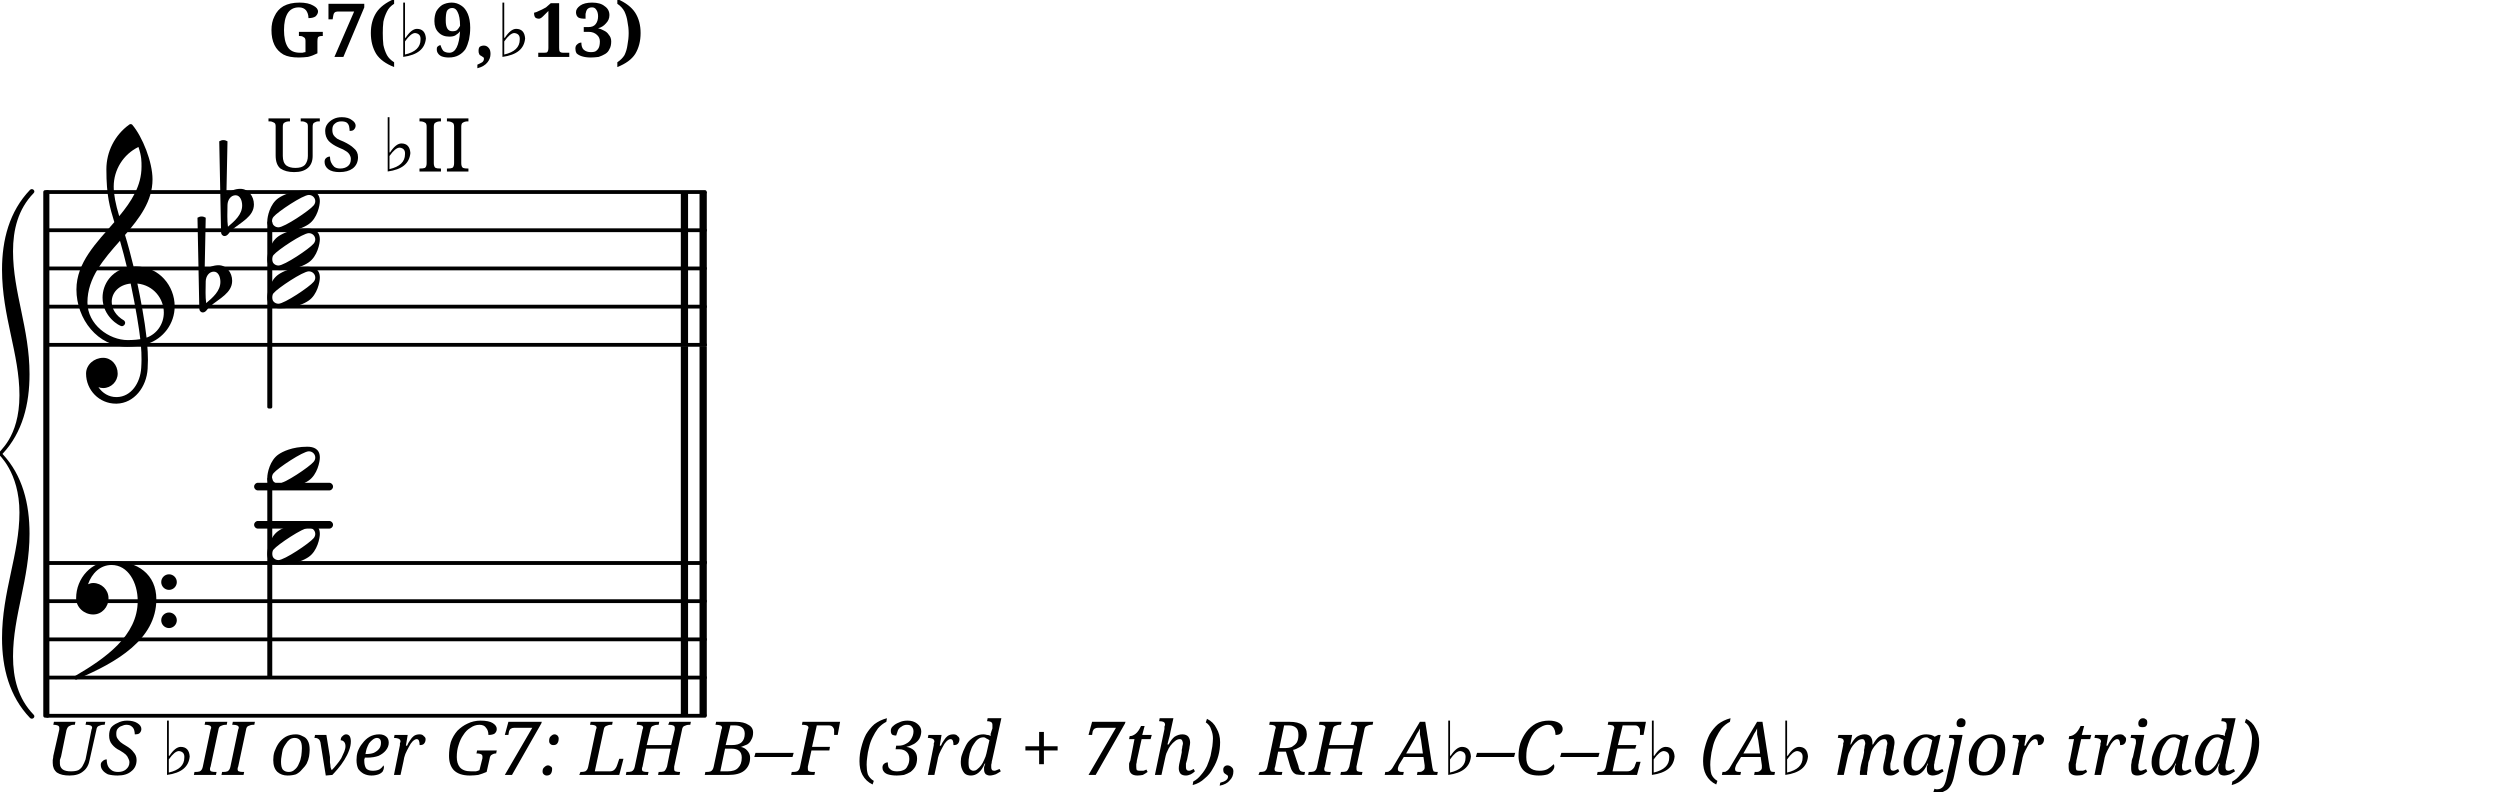
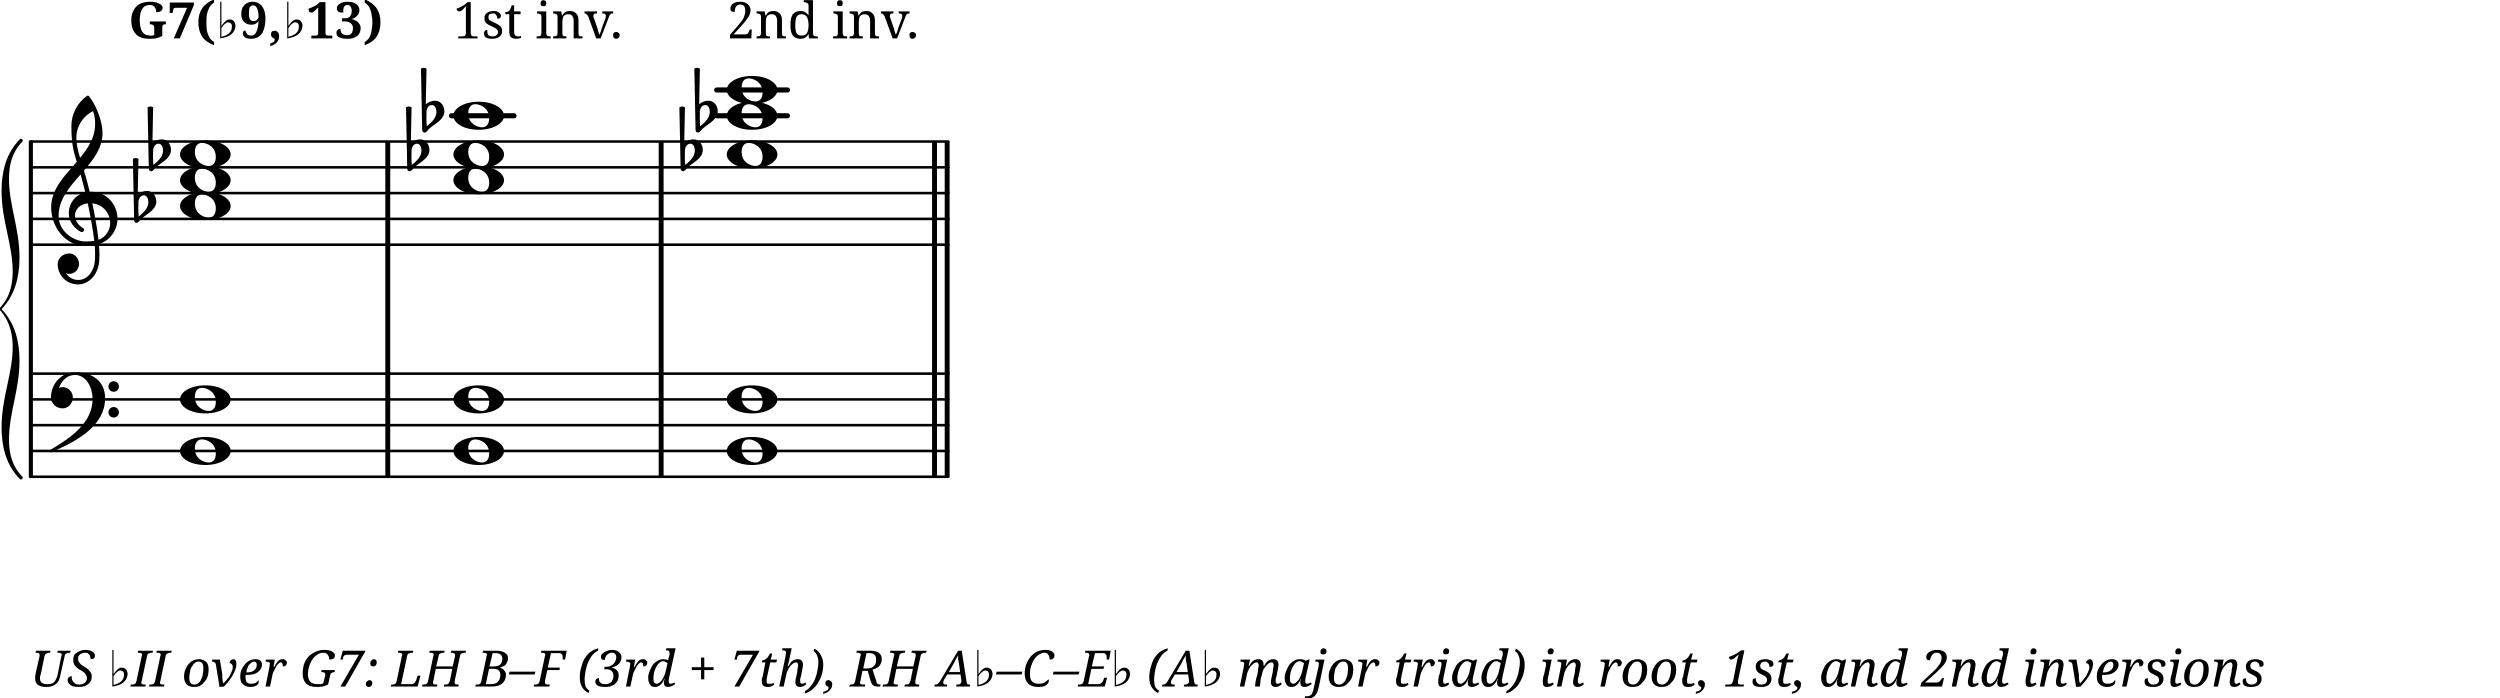
- <svg xmlns="http://www.w3.org/2000/svg" xmlns:xlink="http://www.w3.org/1999/xlink" version="1.2" width="115.02mm" height="36.42mm" viewBox="-1.193 0 65.451 20.723">
+ <svg xmlns="http://www.w3.org/2000/svg" xmlns:xlink="http://www.w3.org/1999/xlink" version="1.2" width="170.36mm" height="47.55mm" viewBox="-1.172 0 96.944 27.061">
  <style type="text/css">

tspan { white-space: pre; }

</style>
-   <g transform="translate(0, 9.027)">
-     <line stroke-linejoin="round" stroke-linecap="round" stroke-width="0.1" stroke="currentColor" x1="0.05" y1="0" x2="17.261" y2="0" />
-   </g>
-   <g transform="translate(0, 8.027)">
-     <line stroke-linejoin="round" stroke-linecap="round" stroke-width="0.1" stroke="currentColor" x1="0.05" y1="0" x2="17.261" y2="0" />
-   </g>
-   <g transform="translate(0, 7.027)">
-     <line stroke-linejoin="round" stroke-linecap="round" stroke-width="0.1" stroke="currentColor" x1="0.05" y1="0" x2="17.261" y2="0" />
-   </g>
-   <g transform="translate(0, 6.027)">
-     <line stroke-linejoin="round" stroke-linecap="round" stroke-width="0.1" stroke="currentColor" x1="0.05" y1="0" x2="17.261" y2="0" />
-   </g>
-   <g transform="translate(0, 5.027)">
-     <line stroke-linejoin="round" stroke-linecap="round" stroke-width="0.1" stroke="currentColor" x1="0.05" y1="0" x2="17.261" y2="0" />
-   </g>
-   <g transform="translate(17.121, 7.027)">
-     <rect x="0" y="-2" width="0.19" height="4.05" ry="0" fill="currentColor" />
-   </g>
-   <g transform="translate(16.631, 7.027)">
-     <rect x="0" y="-2" width="0.19" height="4.05" ry="0" fill="currentColor" />
-   </g>
-   <g transform="translate(17.121, 16.7386)">
-     <rect x="0" y="-2.05" width="0.19" height="4.05" ry="0" fill="currentColor" />
-   </g>
-   <g transform="translate(16.631, 16.7386)">
-     <rect x="0" y="-2.05" width="0.19" height="4.05" ry="0" fill="currentColor" />
-   </g>
-   <g transform="translate(17.121, -0)">
-     <rect x="0" y="9.077" width="0.19" height="5.662" ry="0" fill="currentColor" />
-   </g>
-   <g transform="translate(16.631, -0)">
-     <rect x="0" y="9.077" width="0.19" height="5.662" ry="0" fill="currentColor" />
-   </g>
-   <g transform="translate(0, 18.7386)">
-     <line stroke-linejoin="round" stroke-linecap="round" stroke-width="0.1" stroke="currentColor" x1="0.05" y1="0" x2="17.261" y2="0" />
-   </g>
-   <g transform="translate(0, 17.7386)">
-     <line stroke-linejoin="round" stroke-linecap="round" stroke-width="0.1" stroke="currentColor" x1="0.05" y1="0" x2="17.261" y2="0" />
-   </g>
-   <g transform="translate(0, 16.7386)">
-     <line stroke-linejoin="round" stroke-linecap="round" stroke-width="0.1" stroke="currentColor" x1="0.05" y1="0" x2="17.261" y2="0" />
-   </g>
-   <g transform="translate(0, 15.7386)">
-     <line stroke-linejoin="round" stroke-linecap="round" stroke-width="0.1" stroke="currentColor" x1="0.05" y1="0" x2="17.261" y2="0" />
-   </g>
-   <g transform="translate(0, 14.7386)">
-     <line stroke-linejoin="round" stroke-linecap="round" stroke-width="0.1" stroke="currentColor" x1="0.05" y1="0" x2="17.261" y2="0" />
-   </g>
-   <g transform="translate(0, 12.7386)">
-     <rect x="5.46" y="-0.1" width="2.066" height="0.2" ry="0.1" fill="currentColor" />
-   </g>
-   <g transform="translate(0, 13.7386)">
-     <rect x="5.46" y="-0.1" width="2.066" height="0.2" ry="0.1" fill="currentColor" />
-   </g>
-   <g transform="translate(5.8698, 16.7386)">
-     <rect x="-0.065" y="-4.241" width="0.13" height="5.241" ry="0.04" fill="currentColor" />
-   </g>
-   <g transform="translate(4.6548, 5.527)">
-     <path transform="scale(0.004, -0.004)" d="M27 41l-1 -66v-11c0 -22 1 -44 4 -66c45 38 93 80 93 139c0 33 -14 67 -43 67c-31 0 -52 -30 -53 -63zM-15 -138l-12 595c8 5 18 8 27 8s19 -3 27 -8l-7 -345c25 21 58 34 91 34c52 0 89 -48 89 -102c0 -80 -86 -117 -147 -169c-15 -13 -24 -38 -45 -38 c-13 0 -23 11 -23 25z" fill="currentColor" />
-   </g>
+   <g transform="translate(0, 9.4892)">
+     <line stroke-linejoin="round" stroke-linecap="round" stroke-width="0.1" stroke="currentColor" x1="0.05" y1="0" x2="35.6" y2="0" />
+   </g>
+   <g transform="translate(0, 8.4892)">
+     <line stroke-linejoin="round" stroke-linecap="round" stroke-width="0.1" stroke="currentColor" x1="0.05" y1="0" x2="35.6" y2="0" />
+   </g>
+   <g transform="translate(0, 7.4892)">
+     <line stroke-linejoin="round" stroke-linecap="round" stroke-width="0.1" stroke="currentColor" x1="0.05" y1="0" x2="35.6" y2="0" />
+   </g>
+   <g transform="translate(0, 6.4892)">
+     <line stroke-linejoin="round" stroke-linecap="round" stroke-width="0.1" stroke="currentColor" x1="0.05" y1="0" x2="35.6" y2="0" />
+   </g>
+   <g transform="translate(0, 5.4892)">
+     <line stroke-linejoin="round" stroke-linecap="round" stroke-width="0.1" stroke="currentColor" x1="0.05" y1="0" x2="35.6" y2="0" />
+   </g>
+   <g transform="translate(24.3686, 16.4892)">
+     <rect x="0" y="-2.05" width="0.19" height="4.05" ry="0" fill="currentColor" />
+   </g>
+   <g transform="translate(24.3686, 7.4892)">
+     <rect x="0" y="-2" width="0.19" height="4.05" ry="0" fill="currentColor" />
+   </g>
+   <g transform="translate(24.3686, -0)">
+     <rect x="0" y="9.539" width="0.19" height="4.95" ry="0" fill="currentColor" />
+   </g>
+   <g transform="translate(13.7668, 7.4892)">
+     <rect x="0" y="-2" width="0.19" height="4.05" ry="0" fill="currentColor" />
+   </g>
+   <g transform="translate(35.4604, 7.4892)">
+     <rect x="0" y="-2" width="0.19" height="4.05" ry="0" fill="currentColor" />
+   </g>
+   <g transform="translate(34.9704, 7.4892)">
+     <rect x="0" y="-2" width="0.19" height="4.05" ry="0" fill="currentColor" />
+   </g>
+   <g transform="translate(13.7668, 16.4892)">
+     <rect x="0" y="-2.05" width="0.19" height="4.05" ry="0" fill="currentColor" />
+   </g>
+   <g transform="translate(35.4604, 16.4892)">
+     <rect x="0" y="-2.05" width="0.19" height="4.05" ry="0" fill="currentColor" />
+   </g>
+   <g transform="translate(34.9704, 16.4892)">
+     <rect x="0" y="-2.05" width="0.19" height="4.05" ry="0" fill="currentColor" />
+   </g>
+   <g transform="translate(13.7668, -0)">
+     <rect x="0" y="9.539" width="0.19" height="4.95" ry="0" fill="currentColor" />
+   </g>
+   <g transform="translate(35.4604, -0)">
+     <rect x="0" y="9.539" width="0.19" height="4.95" ry="0" fill="currentColor" />
+   </g>
+   <g transform="translate(34.9704, -0)">
+     <rect x="0" y="9.539" width="0.19" height="4.95" ry="0" fill="currentColor" />
+   </g>
+   <g transform="translate(0, 3.4892)">
+     <rect x="26.518" y="-0.1" width="2.943" height="0.2" ry="0.1" fill="currentColor" />
+   </g>
+   <g transform="translate(0, 4.4892)">
+     <rect x="26.518" y="-0.1" width="2.943" height="0.2" ry="0.1" fill="currentColor" />
+   </g>
+   <g transform="translate(0, 4.4892)">
+     <rect x="16.232" y="-0.1" width="2.627" height="0.2" ry="0.1" fill="currentColor" />
+   </g>
+   <g transform="translate(0, 18.4892)">
+     <line stroke-linejoin="round" stroke-linecap="round" stroke-width="0.1" stroke="currentColor" x1="0.05" y1="0" x2="35.6" y2="0" />
+   </g>
+   <g transform="translate(0, 17.4892)">
+     <line stroke-linejoin="round" stroke-linecap="round" stroke-width="0.1" stroke="currentColor" x1="0.05" y1="0" x2="35.6" y2="0" />
+   </g>
+   <g transform="translate(0, 16.4892)">
+     <line stroke-linejoin="round" stroke-linecap="round" stroke-width="0.1" stroke="currentColor" x1="0.05" y1="0" x2="35.6" y2="0" />
+   </g>
+   <g transform="translate(0, 15.4892)">
+     <line stroke-linejoin="round" stroke-linecap="round" stroke-width="0.1" stroke="currentColor" x1="0.05" y1="0" x2="35.6" y2="0" />
+   </g>
+   <g transform="translate(0, 14.4892)">
+     <line stroke-linejoin="round" stroke-linecap="round" stroke-width="0.1" stroke="currentColor" x1="0.05" y1="0" x2="35.6" y2="0" />
+   </g>
+   <a style="color:inherit;" xlink:href="textedit:///workspaces/Build-testing/assets/notation/us-bII-over-G7.ly:46:10:11">
+     <g transform="translate(27.0084, 15.4892)">
+       <path transform="scale(0.004, -0.004)" d="M213 112c-45 0 -69 -34 -69 -88c0 -102 89 -136 134 -136s69 34 69 88c0 102 -89 136 -134 136zM245 136c144 0 246 -65 246 -136s-102 -136 -246 -136s-245 65 -245 136s101 136 245 136z" fill="currentColor" />
+     </g>
+   </a>
+   <a style="color:inherit;" xlink:href="textedit:///workspaces/Build-testing/assets/notation/us-bII-over-G7.ly:46:7:8">
+     <g transform="translate(27.0084, 17.4892)">
+       <path transform="scale(0.004, -0.004)" d="M213 112c-45 0 -69 -34 -69 -88c0 -102 89 -136 134 -136s69 34 69 88c0 102 -89 136 -134 136zM245 136c144 0 246 -65 246 -136s-102 -136 -246 -136s-245 65 -245 136s101 136 245 136z" fill="currentColor" />
+     </g>
+   </a>
+   <a style="color:inherit;" xlink:href="textedit:///workspaces/Build-testing/assets/notation/us-bII-over-G7.ly:33:23:24">
+     <g transform="translate(27.0084, 3.4892)">
+       <path transform="scale(0.004, -0.004)" d="M213 112c-45 0 -69 -34 -69 -88c0 -102 89 -136 134 -136s69 34 69 88c0 102 -89 136 -134 136zM245 136c144 0 246 -65 246 -136s-102 -136 -246 -136s-245 65 -245 136s101 136 245 136z" fill="currentColor" />
+     </g>
+   </a>
+   <a style="color:inherit;" xlink:href="textedit:///workspaces/Build-testing/assets/notation/us-bII-over-G7.ly:33:17:18">
+     <g transform="translate(27.0084, 4.4892)">
+       <path transform="scale(0.004, -0.004)" d="M213 112c-45 0 -69 -34 -69 -88c0 -102 89 -136 134 -136s69 34 69 88c0 102 -89 136 -134 136zM245 136c144 0 246 -65 246 -136s-102 -136 -246 -136s-245 65 -245 136s101 136 245 136z" fill="currentColor" />
+     </g>
+   </a>
+   <a style="color:inherit;" xlink:href="textedit:///workspaces/Build-testing/assets/notation/us-bII-over-G7.ly:33:11:12">
+     <g transform="translate(27.0084, 5.9892)">
+       <path transform="scale(0.004, -0.004)" d="M213 112c-45 0 -69 -34 -69 -88c0 -102 89 -136 134 -136s69 34 69 88c0 102 -89 136 -134 136zM245 136c144 0 246 -65 246 -136s-102 -136 -246 -136s-245 65 -245 136s101 136 245 136z" fill="currentColor" />
+     </g>
+   </a>
+   <a style="color:inherit;" xlink:href="textedit:///workspaces/Build-testing/assets/notation/us-bII-over-G7.ly:26:12:13">
+     <g transform="translate(27.0084, 1.4892)">
+       <text font-family="serif" font-size="1.96" text-anchor="start" fill="currentColor">
+         <tspan>2nd inv.</tspan>
+       </text>
+     </g>
+   </a>
+   <g transform="translate(25.8584, 4.4892)">
+     <path transform="scale(0.004, -0.004)" d="M27 41l-1 -66v-11c0 -22 1 -44 4 -66c45 38 93 80 93 139c0 33 -14 67 -43 67c-31 0 -52 -30 -53 -63zM-15 -138l-12 595c8 5 18 8 27 8s19 -3 27 -8l-7 -345c25 21 58 34 91 34c52 0 89 -48 89 -102c0 -80 -86 -117 -147 -169c-15 -13 -24 -38 -45 -38 c-13 0 -23 11 -23 25z" fill="currentColor" />
+   </g>
+   <g transform="translate(25.2786, 5.9892)">
+     <path transform="scale(0.004, -0.004)" d="M27 41l-1 -66v-11c0 -22 1 -44 4 -66c45 38 93 80 93 139c0 33 -14 67 -43 67c-31 0 -52 -30 -53 -63zM-15 -138l-12 595c8 5 18 8 27 8s19 -3 27 -8l-7 -345c25 21 58 34 91 34c52 0 89 -48 89 -102c0 -80 -86 -117 -147 -169c-15 -13 -24 -38 -45 -38 c-13 0 -23 11 -23 25z" fill="currentColor" />
+   </g>
+   <a style="color:inherit;" xlink:href="textedit:///workspaces/Build-testing/assets/notation/us-bII-over-G7.ly:42:10:11">
+     <g transform="translate(5.8048, 15.4892)">
+       <path transform="scale(0.004, -0.004)" d="M213 112c-45 0 -69 -34 -69 -88c0 -102 89 -136 134 -136s69 34 69 88c0 102 -89 136 -134 136zM245 136c144 0 246 -65 246 -136s-102 -136 -246 -136s-245 65 -245 136s101 136 245 136z" fill="currentColor" />
+     </g>
+   </a>
+   <g transform="translate(4.6548, 5.9892)">
+     <path transform="scale(0.004, -0.004)" d="M27 41l-1 -66v-11c0 -22 1 -44 4 -66c45 38 93 80 93 139c0 33 -14 67 -43 67c-31 0 -52 -30 -53 -63zM-15 -138l-12 595c8 5 18 8 27 8s19 -3 27 -8l-7 -345c25 21 58 34 91 34c52 0 89 -48 89 -102c0 -80 -86 -117 -147 -169c-15 -13 -24 -38 -45 -38 c-13 0 -23 11 -23 25z" fill="currentColor" />
+   </g>
+   <g transform="translate(4.085, 7.9892)">
+     <path transform="scale(0.004, -0.004)" d="M27 41l-1 -66v-11c0 -22 1 -44 4 -66c45 38 93 80 93 139c0 33 -14 67 -43 67c-31 0 -52 -30 -53 -63zM-15 -138l-12 595c8 5 18 8 27 8s19 -3 27 -8l-7 -345c25 21 58 34 91 34c52 0 89 -48 89 -102c0 -80 -86 -117 -147 -169c-15 -13 -24 -38 -45 -38 c-13 0 -23 11 -23 25z" fill="currentColor" />
+   </g>
+   <a style="color:inherit;" xlink:href="textedit:///workspaces/Build-testing/assets/notation/us-bII-over-G7.ly:40:6:7">
+ </a>
+   <g transform="translate(0.8, 15.4892)">
+     <path transform="scale(0.004, -0.004)" d="M557 -125c0 28 23 51 51 51s51 -23 51 -51s-23 -51 -51 -51s-51 23 -51 51zM557 125c0 28 23 51 51 51s51 -23 51 -51s-23 -51 -51 -51s-51 23 -51 51zM232 263c172 0 293 -88 293 -251c0 -263 -263 -414 -516 -521c-3 -3 -6 -4 -9 -4c-7 0 -13 6 -13 13c0 3 1 6 4 9 c202 118 412 265 412 493c0 120 -63 235 -171 235c-74 0 -129 -54 -154 -126c11 5 22 8 34 8c55 0 100 -45 100 -100c0 -58 -44 -106 -100 -106c-60 0 -112 47 -112 106c0 133 102 244 232 244z" fill="currentColor" />
+   </g>
+   <a style="color:inherit;" xlink:href="textedit:///workspaces/Build-testing/assets/notation/us-bII-over-G7.ly:42:7:8">
+     <g transform="translate(5.8048, 17.4892)">
+       <path transform="scale(0.004, -0.004)" d="M213 112c-45 0 -69 -34 -69 -88c0 -102 89 -136 134 -136s69 34 69 88c0 102 -89 136 -134 136zM245 136c144 0 246 -65 246 -136s-102 -136 -246 -136s-245 65 -245 136s101 136 245 136z" fill="currentColor" />
+     </g>
+   </a>
  <a style="color:inherit;" xlink:href="textedit:///workspaces/Build-testing/assets/notation/us-bII-over-G7.ly:18:6:7">
</a>
-   <g transform="translate(-0.36, 11.8828)">
-     <path transform="scale(0.004, -0.004)" d="M-81 -384c0 267 -138 381 -138 384c0 18 138 102 138 384c0 273 -114 516 -114 822c0 195 48 381 183 522c15 15 39 -6 24 -21c-102 -105 -135 -240 -135 -381c0 -270 108 -504 108 -804c0 -195 -45 -381 -177 -522c132 -141 177 -327 177 -522 c0 -300 -108 -534 -108 -804c0 -141 33 -276 135 -381c15 -15 -9 -36 -24 -21c-135 141 -183 327 -183 522c0 306 114 549 114 822z" fill="currentColor" />
-   </g>
-   <g transform="translate(-0.06, 11.8828)">
-     <rect x="0" y="-6.906" width="0.16" height="13.812" ry="0.05" fill="currentColor" />
-   </g>
-   <a style="color:inherit;" xlink:href="textedit:///workspaces/Build-testing/assets/notation/us-bII-over-G7.ly:20:7:8">
-     <g transform="translate(5.8048, 7.527)">
-       <path transform="scale(0.004, -0.004)" d="M314 65c0 23 -19 41 -42 41c-39 0 -204 -110 -231 -143c-7 -8 -10 -18 -10 -28c0 -23 19 -41 42 -41c39 0 203 110 230 143c7 8 11 18 11 28zM262 136c41 0 82 -14 82 -71c0 -26 -16 -112 -74 -151c-25 -17 -87 -50 -187 -50c-41 0 -83 14 -83 71c0 26 16 112 74 151 c25 17 88 50 188 50z" fill="currentColor" />
-     </g>
-   </a>
-   <a style="color:inherit;" xlink:href="textedit:///workspaces/Build-testing/assets/notation/us-bII-over-G7.ly:20:12:13">
-     <g transform="translate(5.8048, 6.527)">
-       <path transform="scale(0.004, -0.004)" d="M314 65c0 23 -19 41 -42 41c-39 0 -204 -110 -231 -143c-7 -8 -10 -18 -10 -28c0 -23 19 -41 42 -41c39 0 203 110 230 143c7 8 11 18 11 28zM262 136c41 0 82 -14 82 -71c0 -26 -16 -112 -74 -151c-25 -17 -87 -50 -187 -50c-41 0 -83 14 -83 71c0 26 16 112 74 151 c25 17 88 50 188 50z" fill="currentColor" />
-     </g>
-   </a>
-   <a style="color:inherit;" xlink:href="textedit:///workspaces/Build-testing/assets/notation/us-bII-over-G7.ly:20:16:17">
-     <g transform="translate(5.8048, 5.527)">
-       <path transform="scale(0.004, -0.004)" d="M314 65c0 23 -19 41 -42 41c-39 0 -204 -110 -231 -143c-7 -8 -10 -18 -10 -28c0 -23 19 -41 42 -41c39 0 203 110 230 143c7 8 11 18 11 28zM262 136c41 0 82 -14 82 -71c0 -26 -16 -112 -74 -151c-25 -17 -87 -50 -187 -50c-41 0 -83 14 -83 71c0 26 16 112 74 151 c25 17 88 50 188 50z" fill="currentColor" />
-     </g>
-   </a>
-   <a style="color:inherit;" xlink:href="textedit:///workspaces/Build-testing/assets/notation/us-bII-over-G7.ly:20:23:24">
-     <g transform="translate(5.8048, 1.4892)">
+   <g transform="translate(0.8, 8.4892)">
+     <path transform="scale(0.004, -0.004)" d="M266 -635h-6c-108 0 -195 88 -195 197c0 58 53 103 112 103c54 0 95 -47 95 -103c0 -52 -43 -95 -95 -95c-11 0 -21 2 -31 6c26 -39 68 -65 117 -65h4zM461 -203c68 24 113 90 113 164c0 90 -66 179 -173 190c19 -89 48 -242 60 -354zM74 28c0 -145 141 -247 264 -247 c1 0 47 0 82 6c-7 64 -29 203 -63 364c-79 -8 -124 -61 -124 -119c0 -44 25 -91 81 -123c5 -5 7 -10 7 -15c0 -11 -10 -22 -22 -22c-15 0 -126 62 -126 187c0 88 58 174 160 197c-14 58 -29 117 -46 175c-107 -121 -213 -243 -213 -403zM250 553c-29 96 -52 170 -52 346 c0 115 55 224 149 292c6 5 14 5 20 0c68 -80 133 -245 133 -358c0 -143 -86 -255 -180 -364c21 -68 39 -138 56 -207c2 0 7 1 13 1c155 0 256 -128 256 -261c0 -113 -74 -212 -180 -246c3 -35 5 -70 5 -105c0 -19 -1 -39 -2 -58c-7 -119 -88 -225 -202 -228l1 43 c93 2 153 92 159 191c1 18 2 37 2 55c0 31 -1 61 -4 92c-5 -1 -44 -8 -89 -8c-193 0 -333 180 -333 374c0 177 131 306 248 441zM428 916c0 34 1 66 -20 129c-99 -48 -162 -149 -162 -259c0 -52 12 -115 36 -194c80 97 146 198 146 324z" fill="currentColor" />
+   </g>
+   <a style="color:inherit;" xlink:href="textedit:///workspaces/Build-testing/assets/notation/us-bII-over-G7.ly:29:20:21">
+     <g transform="translate(5.8048, 5.9892)">
+       <path transform="scale(0.004, -0.004)" d="M213 112c-45 0 -69 -34 -69 -88c0 -102 89 -136 134 -136s69 34 69 88c0 102 -89 136 -134 136zM245 136c144 0 246 -65 246 -136s-102 -136 -246 -136s-245 65 -245 136s101 136 245 136z" fill="currentColor" />
+     </g>
+   </a>
+   <a style="color:inherit;" xlink:href="textedit:///workspaces/Build-testing/assets/notation/us-bII-over-G7.ly:29:16:17">
+     <g transform="translate(5.8048, 6.9892)">
+       <path transform="scale(0.004, -0.004)" d="M213 112c-45 0 -69 -34 -69 -88c0 -102 89 -136 134 -136s69 34 69 88c0 102 -89 136 -134 136zM245 136c144 0 246 -65 246 -136s-102 -136 -246 -136s-245 65 -245 136s101 136 245 136z" fill="currentColor" />
+     </g>
+   </a>
+   <a style="color:inherit;" xlink:href="textedit:///workspaces/Build-testing/assets/notation/us-bII-over-G7.ly:29:11:12">
+     <g transform="translate(5.8048, 7.9892)">
+       <path transform="scale(0.004, -0.004)" d="M213 112c-45 0 -69 -34 -69 -88c0 -102 89 -136 134 -136s69 34 69 88c0 102 -89 136 -134 136zM245 136c144 0 246 -65 246 -136s-102 -136 -246 -136s-245 65 -245 136s101 136 245 136z" fill="currentColor" />
+     </g>
+   </a>
+   <a style="color:inherit;" xlink:href="textedit:///workspaces/Build-testing/assets/notation/us-bII-over-G7.ly:24:12:13">
+     <g transform="translate(3.8048, 1.4892)">
      <text font-family="serif" font-weight="bold" font-size="1.96" text-anchor="start" fill="currentColor">
        <tspan>G7(♭9,♭13)</tspan>
      </text>
    </g>
-     <g transform="translate(5.8048, 4.4892)">
+   </a>
+   <g transform="translate(-0.06, 11.9892)">
+     <rect x="0" y="-6.55" width="0.16" height="13.1" ry="0.05" fill="currentColor" />
+   </g>
+   <g transform="translate(-0.36, 11.9892)">
+     <path transform="scale(0.004, -0.004)" d="M-81 -366c0 255 -132 363 -132 366c0 18 132 96 132 366c0 261 -108 489 -108 780c0 189 45 366 177 501c15 15 39 -9 24 -24c-99 -99 -129 -225 -129 -360c0 -255 102 -480 102 -765c0 -186 -45 -363 -174 -498c129 -135 174 -312 174 -498c0 -285 -102 -510 -102 -765 c0 -135 30 -261 129 -360c15 -15 -9 -39 -24 -24c-132 135 -177 312 -177 501c0 291 108 519 108 780z" fill="currentColor" />
+   </g>
+   <g transform="translate(15.2566, 4.4892)">
+     <path transform="scale(0.004, -0.004)" d="M27 41l-1 -66v-11c0 -22 1 -44 4 -66c45 38 93 80 93 139c0 33 -14 67 -43 67c-31 0 -52 -30 -53 -63zM-15 -138l-12 595c8 5 18 8 27 8s19 -3 27 -8l-7 -345c25 21 58 34 91 34c52 0 89 -48 89 -102c0 -80 -86 -117 -147 -169c-15 -13 -24 -38 -45 -38 c-13 0 -23 11 -23 25z" fill="currentColor" />
+   </g>
+   <g transform="translate(14.6768, 5.9892)">
+     <path transform="scale(0.004, -0.004)" d="M27 41l-1 -66v-11c0 -22 1 -44 4 -66c45 38 93 80 93 139c0 33 -14 67 -43 67c-31 0 -52 -30 -53 -63zM-15 -138l-12 595c8 5 18 8 27 8s19 -3 27 -8l-7 -345c25 21 58 34 91 34c52 0 89 -48 89 -102c0 -80 -86 -117 -147 -169c-15 -13 -24 -38 -45 -38 c-13 0 -23 11 -23 25z" fill="currentColor" />
+   </g>
+   <a style="color:inherit;" xlink:href="textedit:///workspaces/Build-testing/assets/notation/us-bII-over-G7.ly:44:10:11">
+     <g transform="translate(16.4066, 15.4892)">
+       <path transform="scale(0.004, -0.004)" d="M213 112c-45 0 -69 -34 -69 -88c0 -102 89 -136 134 -136s69 34 69 88c0 102 -89 136 -134 136zM245 136c144 0 246 -65 246 -136s-102 -136 -246 -136s-245 65 -245 136s101 136 245 136z" fill="currentColor" />
+     </g>
+   </a>
+   <a style="color:inherit;" xlink:href="textedit:///workspaces/Build-testing/assets/notation/us-bII-over-G7.ly:44:7:8">
+     <g transform="translate(16.4066, 17.4892)">
+       <path transform="scale(0.004, -0.004)" d="M213 112c-45 0 -69 -34 -69 -88c0 -102 89 -136 134 -136s69 34 69 88c0 102 -89 136 -134 136zM245 136c144 0 246 -65 246 -136s-102 -136 -246 -136s-245 65 -245 136s101 136 245 136z" fill="currentColor" />
+     </g>
+   </a>
+   <a style="color:inherit;" xlink:href="textedit:///workspaces/Build-testing/assets/notation/us-bII-over-G7.ly:31:21:22">
+     <g transform="translate(16.4066, 4.4892)">
+       <path transform="scale(0.004, -0.004)" d="M213 112c-45 0 -69 -34 -69 -88c0 -102 89 -136 134 -136s69 34 69 88c0 102 -89 136 -134 136zM245 136c144 0 246 -65 246 -136s-102 -136 -246 -136s-245 65 -245 136s101 136 245 136z" fill="currentColor" />
+     </g>
+   </a>
+   <a style="color:inherit;" xlink:href="textedit:///workspaces/Build-testing/assets/notation/us-bII-over-G7.ly:25:12:13">
+     <g transform="translate(16.4066, 1.4892)">
      <text font-family="serif" font-size="1.96" text-anchor="start" fill="currentColor">
-         <tspan>US ♭II</tspan>
+         <tspan>1st inv.</tspan>
      </text>
    </g>
  </a>
-   <g transform="translate(0.8, 8.027)">
-     <path transform="scale(0.004, -0.004)" d="M266 -635h-6c-108 0 -195 88 -195 197c0 58 53 103 112 103c54 0 95 -47 95 -103c0 -52 -43 -95 -95 -95c-11 0 -21 2 -31 6c26 -39 68 -65 117 -65h4zM461 -203c68 24 113 90 113 164c0 90 -66 179 -173 190c19 -89 48 -242 60 -354zM74 28c0 -145 141 -247 264 -247 c1 0 47 0 82 6c-7 64 -29 203 -63 364c-79 -8 -124 -61 -124 -119c0 -44 25 -91 81 -123c5 -5 7 -10 7 -15c0 -11 -10 -22 -22 -22c-15 0 -126 62 -126 187c0 88 58 174 160 197c-14 58 -29 117 -46 175c-107 -121 -213 -243 -213 -403zM250 553c-29 96 -52 170 -52 346 c0 115 55 224 149 292c6 5 14 5 20 0c68 -80 133 -245 133 -358c0 -143 -86 -255 -180 -364c21 -68 39 -138 56 -207c2 0 7 1 13 1c155 0 256 -128 256 -261c0 -113 -74 -212 -180 -246c3 -35 5 -70 5 -105c0 -19 -1 -39 -2 -58c-7 -119 -88 -225 -202 -228l1 43 c93 2 153 92 159 191c1 18 2 37 2 55c0 31 -1 61 -4 92c-5 -1 -44 -8 -89 -8c-193 0 -333 180 -333 374c0 177 131 306 248 441zM428 916c0 34 1 66 -20 129c-99 -48 -162 -149 -162 -259c0 -52 12 -115 36 -194c80 97 146 198 146 324z" fill="currentColor" />
-   </g>
-   <a style="color:inherit;" xlink:href="textedit:///workspaces/Build-testing/assets/notation/us-bII-over-G7.ly:27:7:8">
-     <g transform="translate(5.8048, 14.2386)">
-       <path transform="scale(0.004, -0.004)" d="M314 65c0 23 -19 41 -42 41c-39 0 -204 -110 -231 -143c-7 -8 -10 -18 -10 -28c0 -23 19 -41 42 -41c39 0 203 110 230 143c7 8 11 18 11 28zM262 136c41 0 82 -14 82 -71c0 -26 -16 -112 -74 -151c-25 -17 -87 -50 -187 -50c-41 0 -83 14 -83 71c0 26 16 112 74 151 c25 17 88 50 188 50z" fill="currentColor" />
-     </g>
-   </a>
-   <a style="color:inherit;" xlink:href="textedit:///workspaces/Build-testing/assets/notation/us-bII-over-G7.ly:27:9:10">
-     <g transform="translate(5.8048, 12.2386)">
-       <path transform="scale(0.004, -0.004)" d="M314 65c0 23 -19 41 -42 41c-39 0 -204 -110 -231 -143c-7 -8 -10 -18 -10 -28c0 -23 19 -41 42 -41c39 0 203 110 230 143c7 8 11 18 11 28zM262 136c41 0 82 -14 82 -71c0 -26 -16 -112 -74 -151c-25 -17 -87 -50 -187 -50c-41 0 -83 14 -83 71c0 26 16 112 74 151 c25 17 88 50 188 50z" fill="currentColor" />
-     </g>
-   </a>
-   <g transform="translate(0.8, 15.7386)">
-     <path transform="scale(0.004, -0.004)" d="M557 -125c0 28 23 51 51 51s51 -23 51 -51s-23 -51 -51 -51s-51 23 -51 51zM557 125c0 28 23 51 51 51s51 -23 51 -51s-23 -51 -51 -51s-51 23 -51 51zM232 263c172 0 293 -88 293 -251c0 -263 -263 -414 -516 -521c-3 -3 -6 -4 -9 -4c-7 0 -13 6 -13 13c0 3 1 6 4 9 c202 118 412 265 412 493c0 120 -63 235 -171 235c-74 0 -129 -54 -154 -126c11 5 22 8 34 8c55 0 100 -45 100 -100c0 -58 -44 -106 -100 -106c-60 0 -112 47 -112 106c0 133 102 244 232 244z" fill="currentColor" />
-   </g>
-   <a style="color:inherit;" xlink:href="textedit:///workspaces/Build-testing/assets/notation/us-bII-over-G7.ly:25:6:7">
- </a>
-   <g transform="translate(5.8698, 7.027)">
-     <rect x="-0.065" y="-1.241" width="0.13" height="4.908" ry="0.04" fill="currentColor" />
-   </g>
-   <g transform="translate(4.085, 7.527)">
-     <path transform="scale(0.004, -0.004)" d="M27 41l-1 -66v-11c0 -22 1 -44 4 -66c45 38 93 80 93 139c0 33 -14 67 -43 67c-31 0 -52 -30 -53 -63zM-15 -138l-12 595c8 5 18 8 27 8s19 -3 27 -8l-7 -345c25 21 58 34 91 34c52 0 89 -48 89 -102c0 -80 -86 -117 -147 -169c-15 -13 -24 -38 -45 -38 c-13 0 -23 11 -23 25z" fill="currentColor" />
-   </g>
-   <g transform="translate(0, 20.2872)">
+   <a style="color:inherit;" xlink:href="textedit:///workspaces/Build-testing/assets/notation/us-bII-over-G7.ly:31:11:12">
+     <g transform="translate(16.4066, 6.9892)">
+       <path transform="scale(0.004, -0.004)" d="M213 112c-45 0 -69 -34 -69 -88c0 -102 89 -136 134 -136s69 34 69 88c0 102 -89 136 -134 136zM245 136c144 0 246 -65 246 -136s-102 -136 -246 -136s-245 65 -245 136s101 136 245 136z" fill="currentColor" />
+     </g>
+   </a>
+   <a style="color:inherit;" xlink:href="textedit:///workspaces/Build-testing/assets/notation/us-bII-over-G7.ly:31:15:16">
+     <g transform="translate(16.4066, 5.9892)">
+       <path transform="scale(0.004, -0.004)" d="M213 112c-45 0 -69 -34 -69 -88c0 -102 89 -136 134 -136s69 34 69 88c0 102 -89 136 -134 136zM245 136c144 0 246 -65 246 -136s-102 -136 -246 -136s-245 65 -245 136s101 136 245 136z" fill="currentColor" />
+     </g>
+   </a>
+   <g color="rgb(100%, 100%, 100%)">
+     <g transform="translate(0, 23.6259)">
+       <line stroke-linejoin="round" stroke-linecap="round" stroke-width="0.1" stroke="currentColor" x1="0" y1="0" x2="0" y2="-5" />
+     </g>
+   </g>
+   <g transform="translate(0, 26.6259)">
    <text font-family="serif" font-style="italic" font-size="1.96" text-anchor="start" fill="currentColor">
-       <tspan>US ♭II over G7: LH B–F (3rd + 7th), RH A♭–C–E♭ (A♭ major triad)</tspan>
+       <tspan>US ♭II over G7: LH B–F (3rd + 7th), RH A♭–C–E♭ (A♭ major triad) in root, 1st, and 2nd inversions</tspan>
    </text>
  </g>
</svg>
